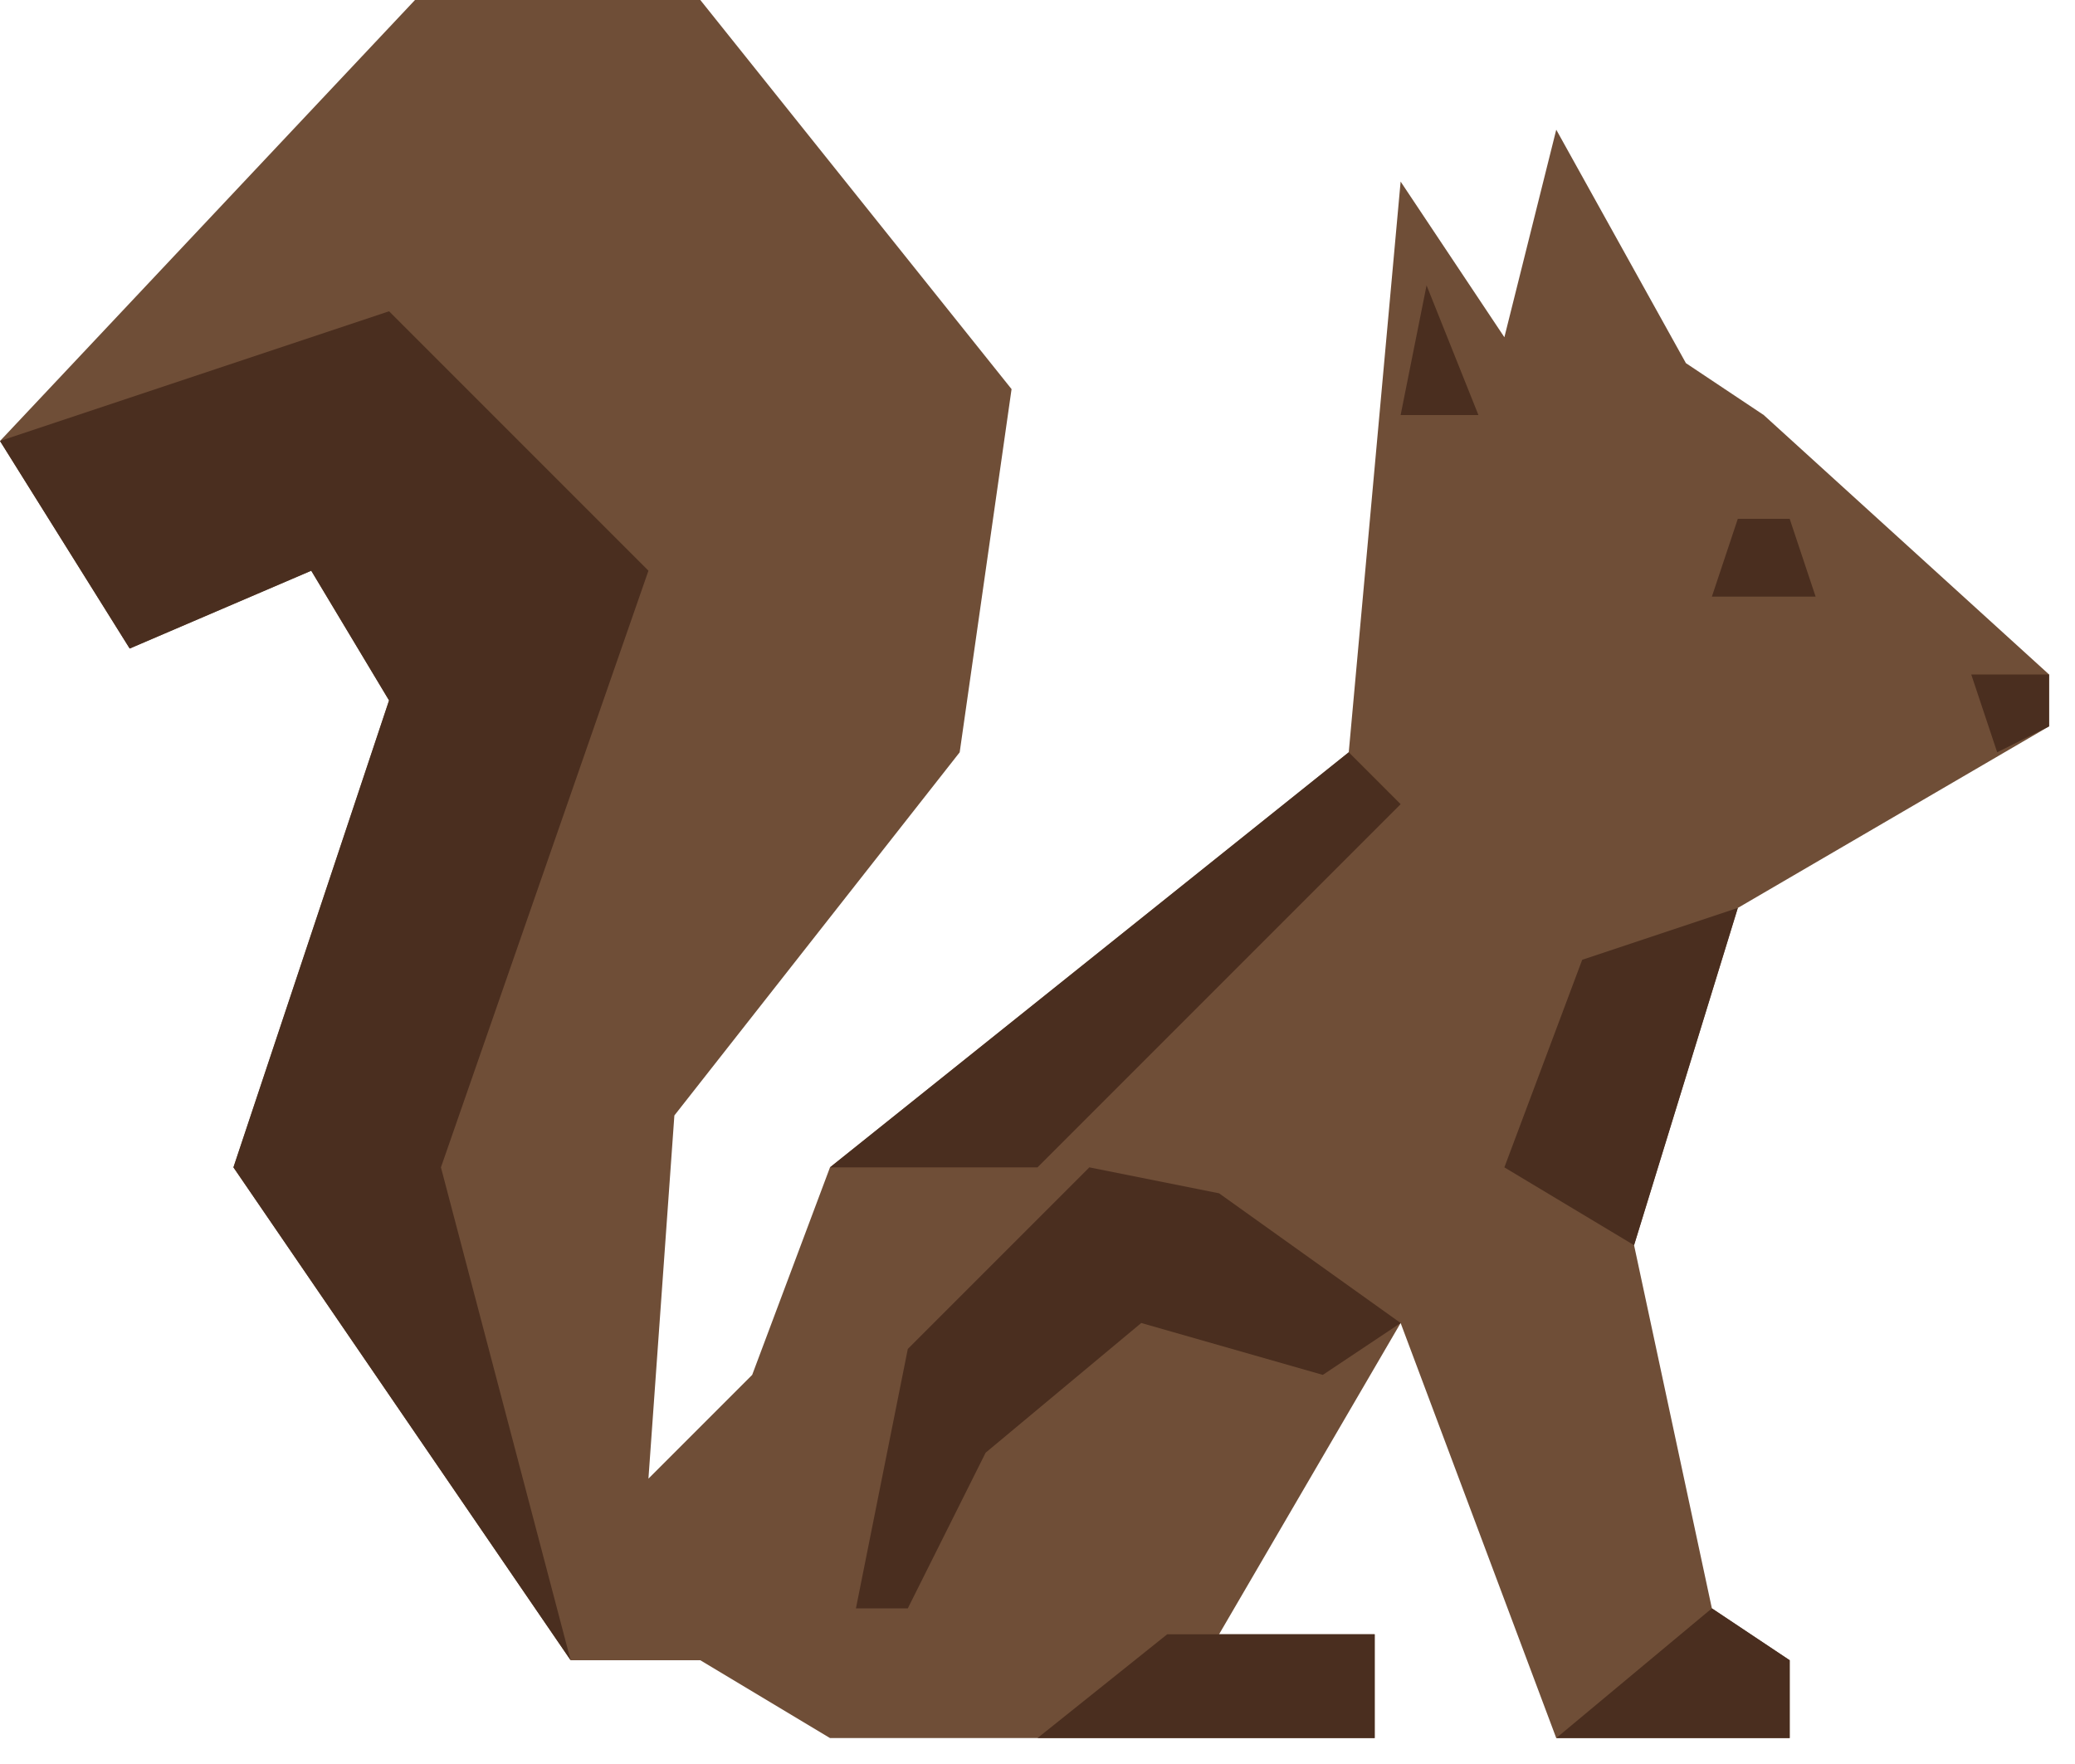
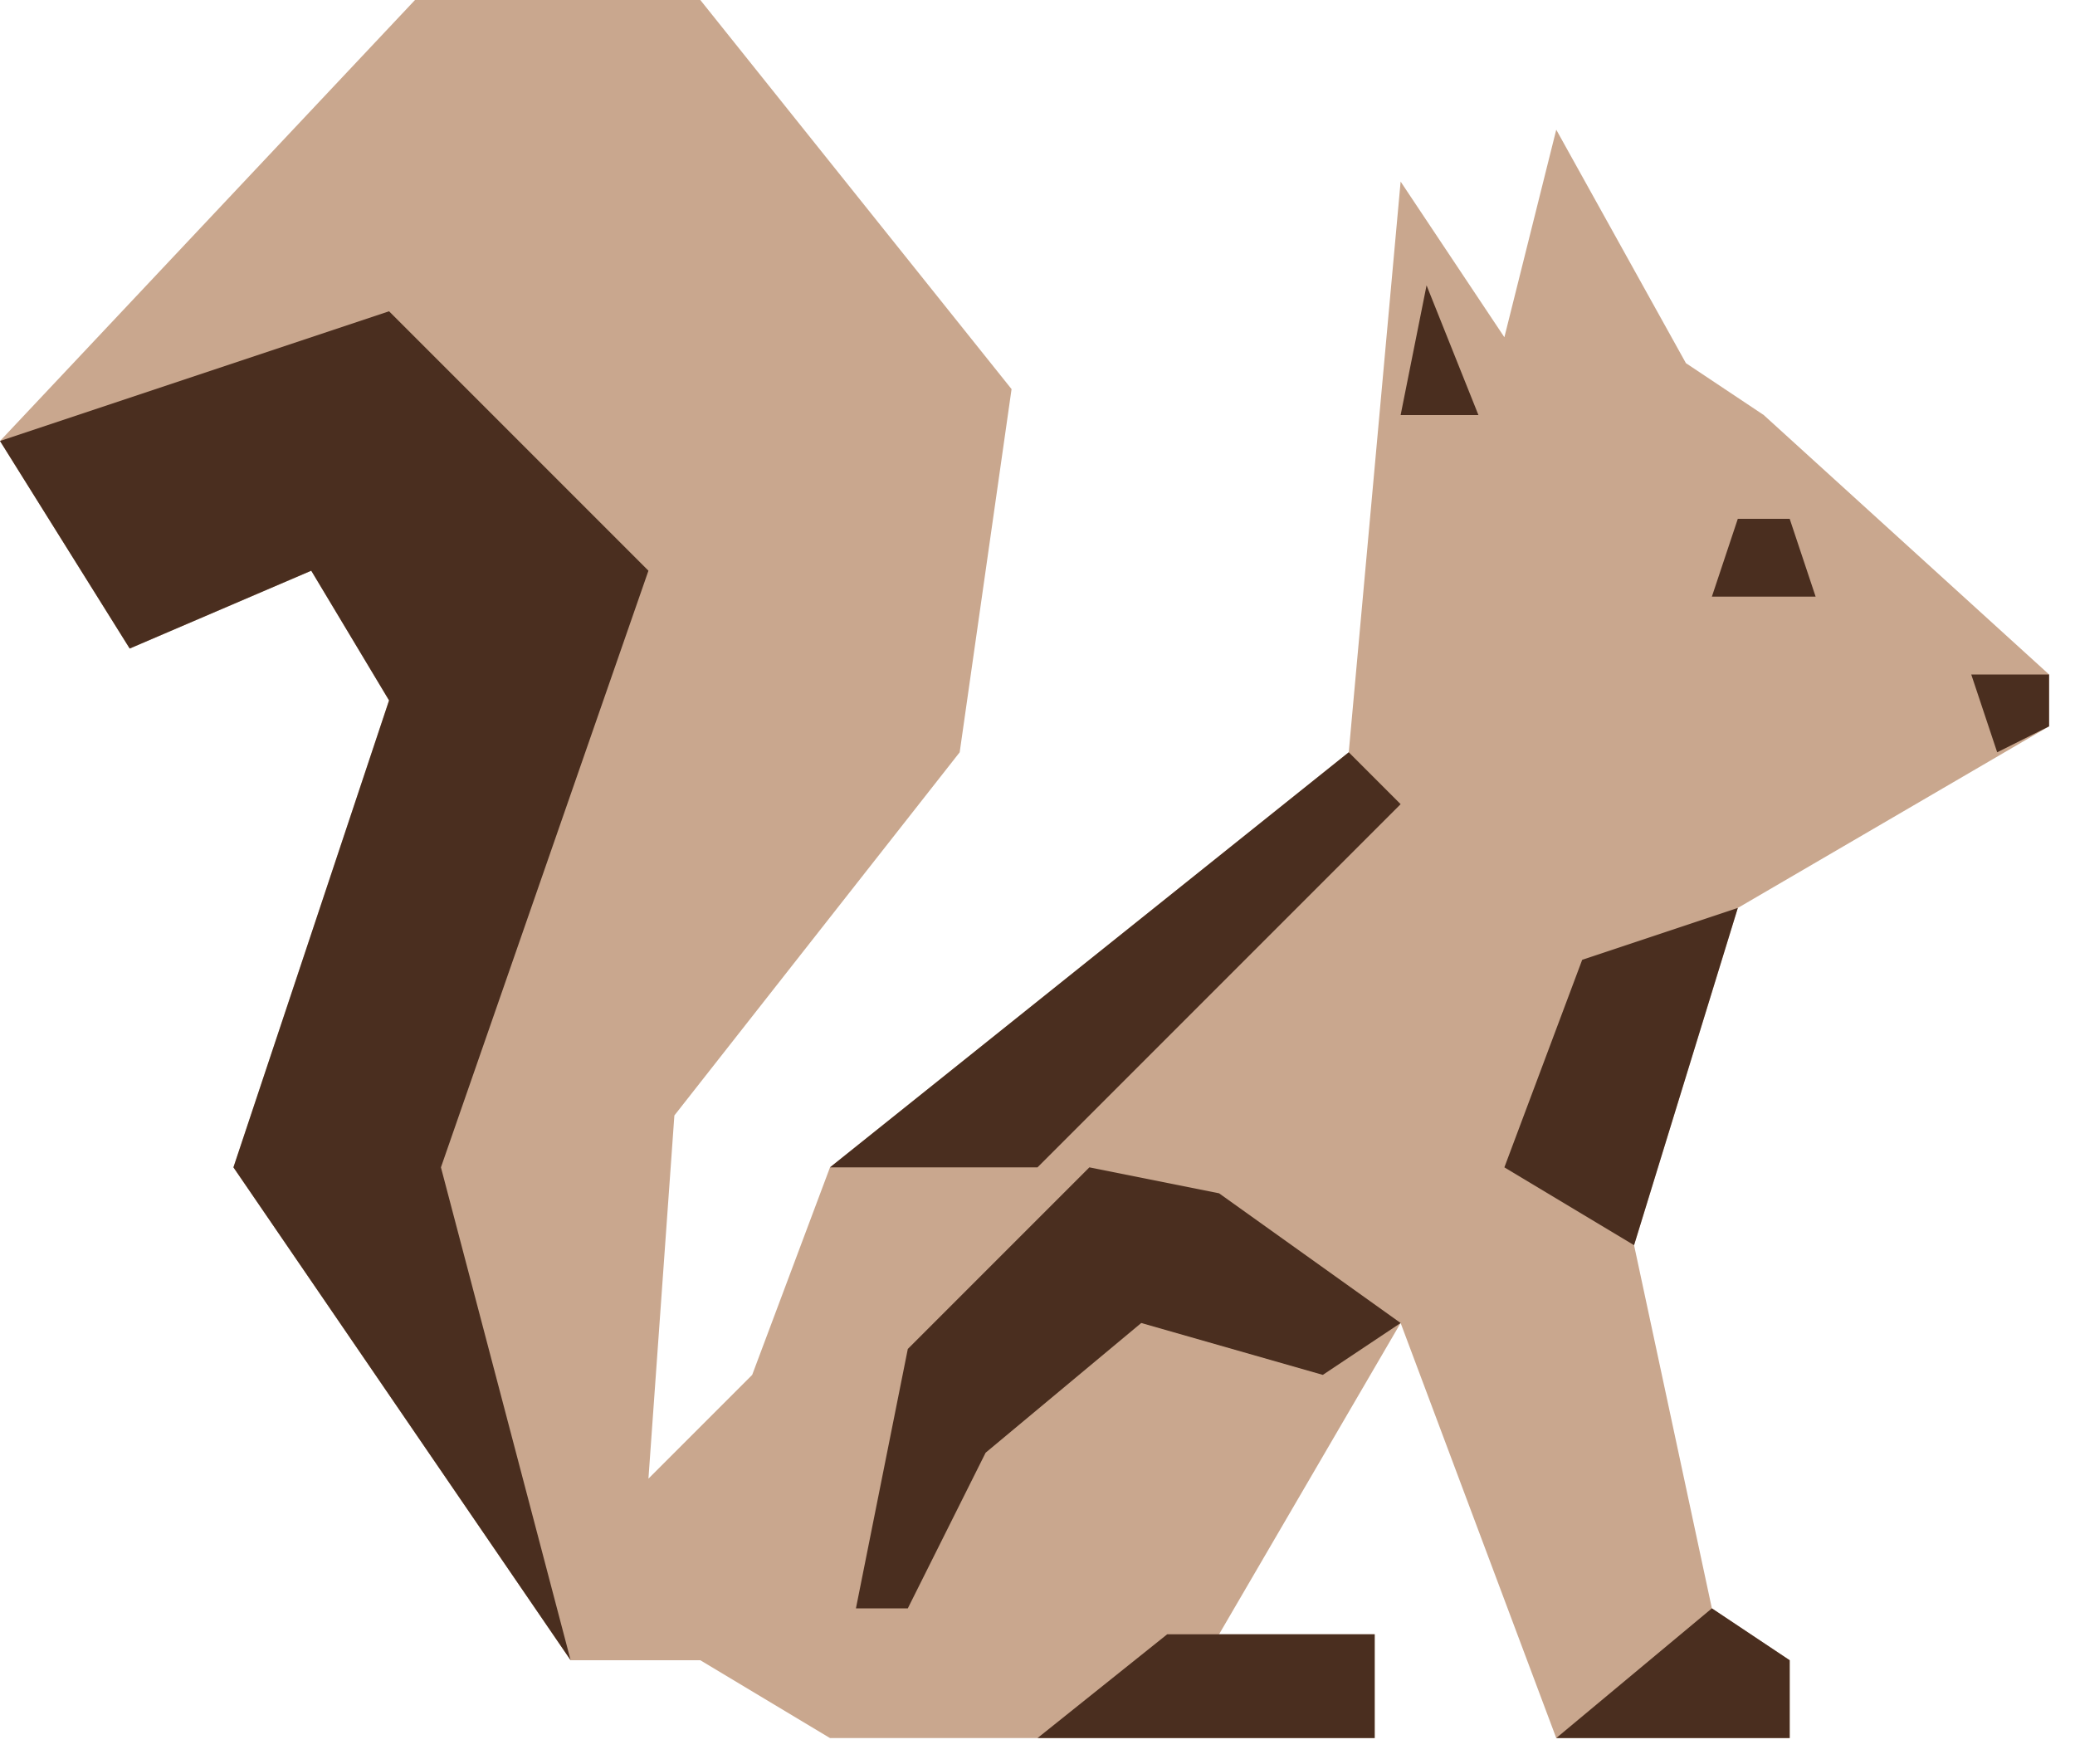
<svg xmlns="http://www.w3.org/2000/svg" version="1.1" width="80" height="68">
-   <path d="  M 69 67   L 60 67  L 54 51  L 47 63  L 53 63  L 53 67  L 32 67  L 27 64  L 22 64  L 9 45  L 15 27  L 12 22  L 5 25  L 0 17  L 16 0  L 27 0  L 39 15  L 37 29  L 26 43  L 25 57  L 29 53  L 32 45  L 52 29  L 54 7  L 58 13  L 60 5  L 65 14  L 68 16  L 79 26  L 79 28  L 67 35  L 63 48  L 66 62  L 69 64  Z " fill="#6f4e37" transform="translate(0,0)" />
+   <path d="  M 69 67   L 60 67  L 54 51  L 47 63  L 53 63  L 53 67  L 32 67  L 27 64  L 22 64  L 9 45  L 15 27  L 12 22  L 5 25  L 0 17  L 16 0  L 27 0  L 39 15  L 37 29  L 26 43  L 25 57  L 29 53  L 32 45  L 52 29  L 54 7  L 58 13  L 60 5  L 65 14  L 68 16  L 79 26  L 79 28  L 67 35  L 63 48  L 66 62  L 69 64  Z " fill="#C9A78E" transform="translate(0,0)" />
  <path d="  M 69 67  L 60 67  L 66 62  L 69 64  Z " fill="#4a2e1f" transform="translate(0,0)" />
  <path d="  M 9 45  L 15 27  L 12 22  L 5 25  L 0 17  L 15 12  L 25 22  L 17 45  L 22 64  Z " fill="#4a2e1f" transform="translate(0,0)" />
  <path d="  M 79 26  L 79 28  L 77 29  L 76 26  Z " fill="#4a2e1f" transform="translate(0,0)" />
  <path d="  M 67 35  L 63 48  L 58 45  L 61 37  Z " fill="#4a2e1f" transform="translate(0,0)" />
  <path d="  M 32 45  L 52 29  L 54 31  L 40 45  Z " fill="#4a2e1f" transform="translate(0,0)" />
  <path d="  M 33 62  L 35 52  L 42 45  L 47 46  L 54 51  L 51 53  L 44 51  L 38 56  L 35 62  Z " fill="#4a2e1f" transform="translate(0,0)" />
  <path d="  M 54 16  L 55 11  L 57 16  Z " fill="#4a2e1f" transform="translate(0,0)" />
  <path d="  M 53 67  L 53 63  L 45 63  L 40 67  Z " fill="#4a2e1f" transform="translate(0,0)" />
  <path d="  M 67 20  L 69 20  L 70 23  L 66 23  Z " fill="#4a2e1f" transform="translate(0,0)" />
</svg>
